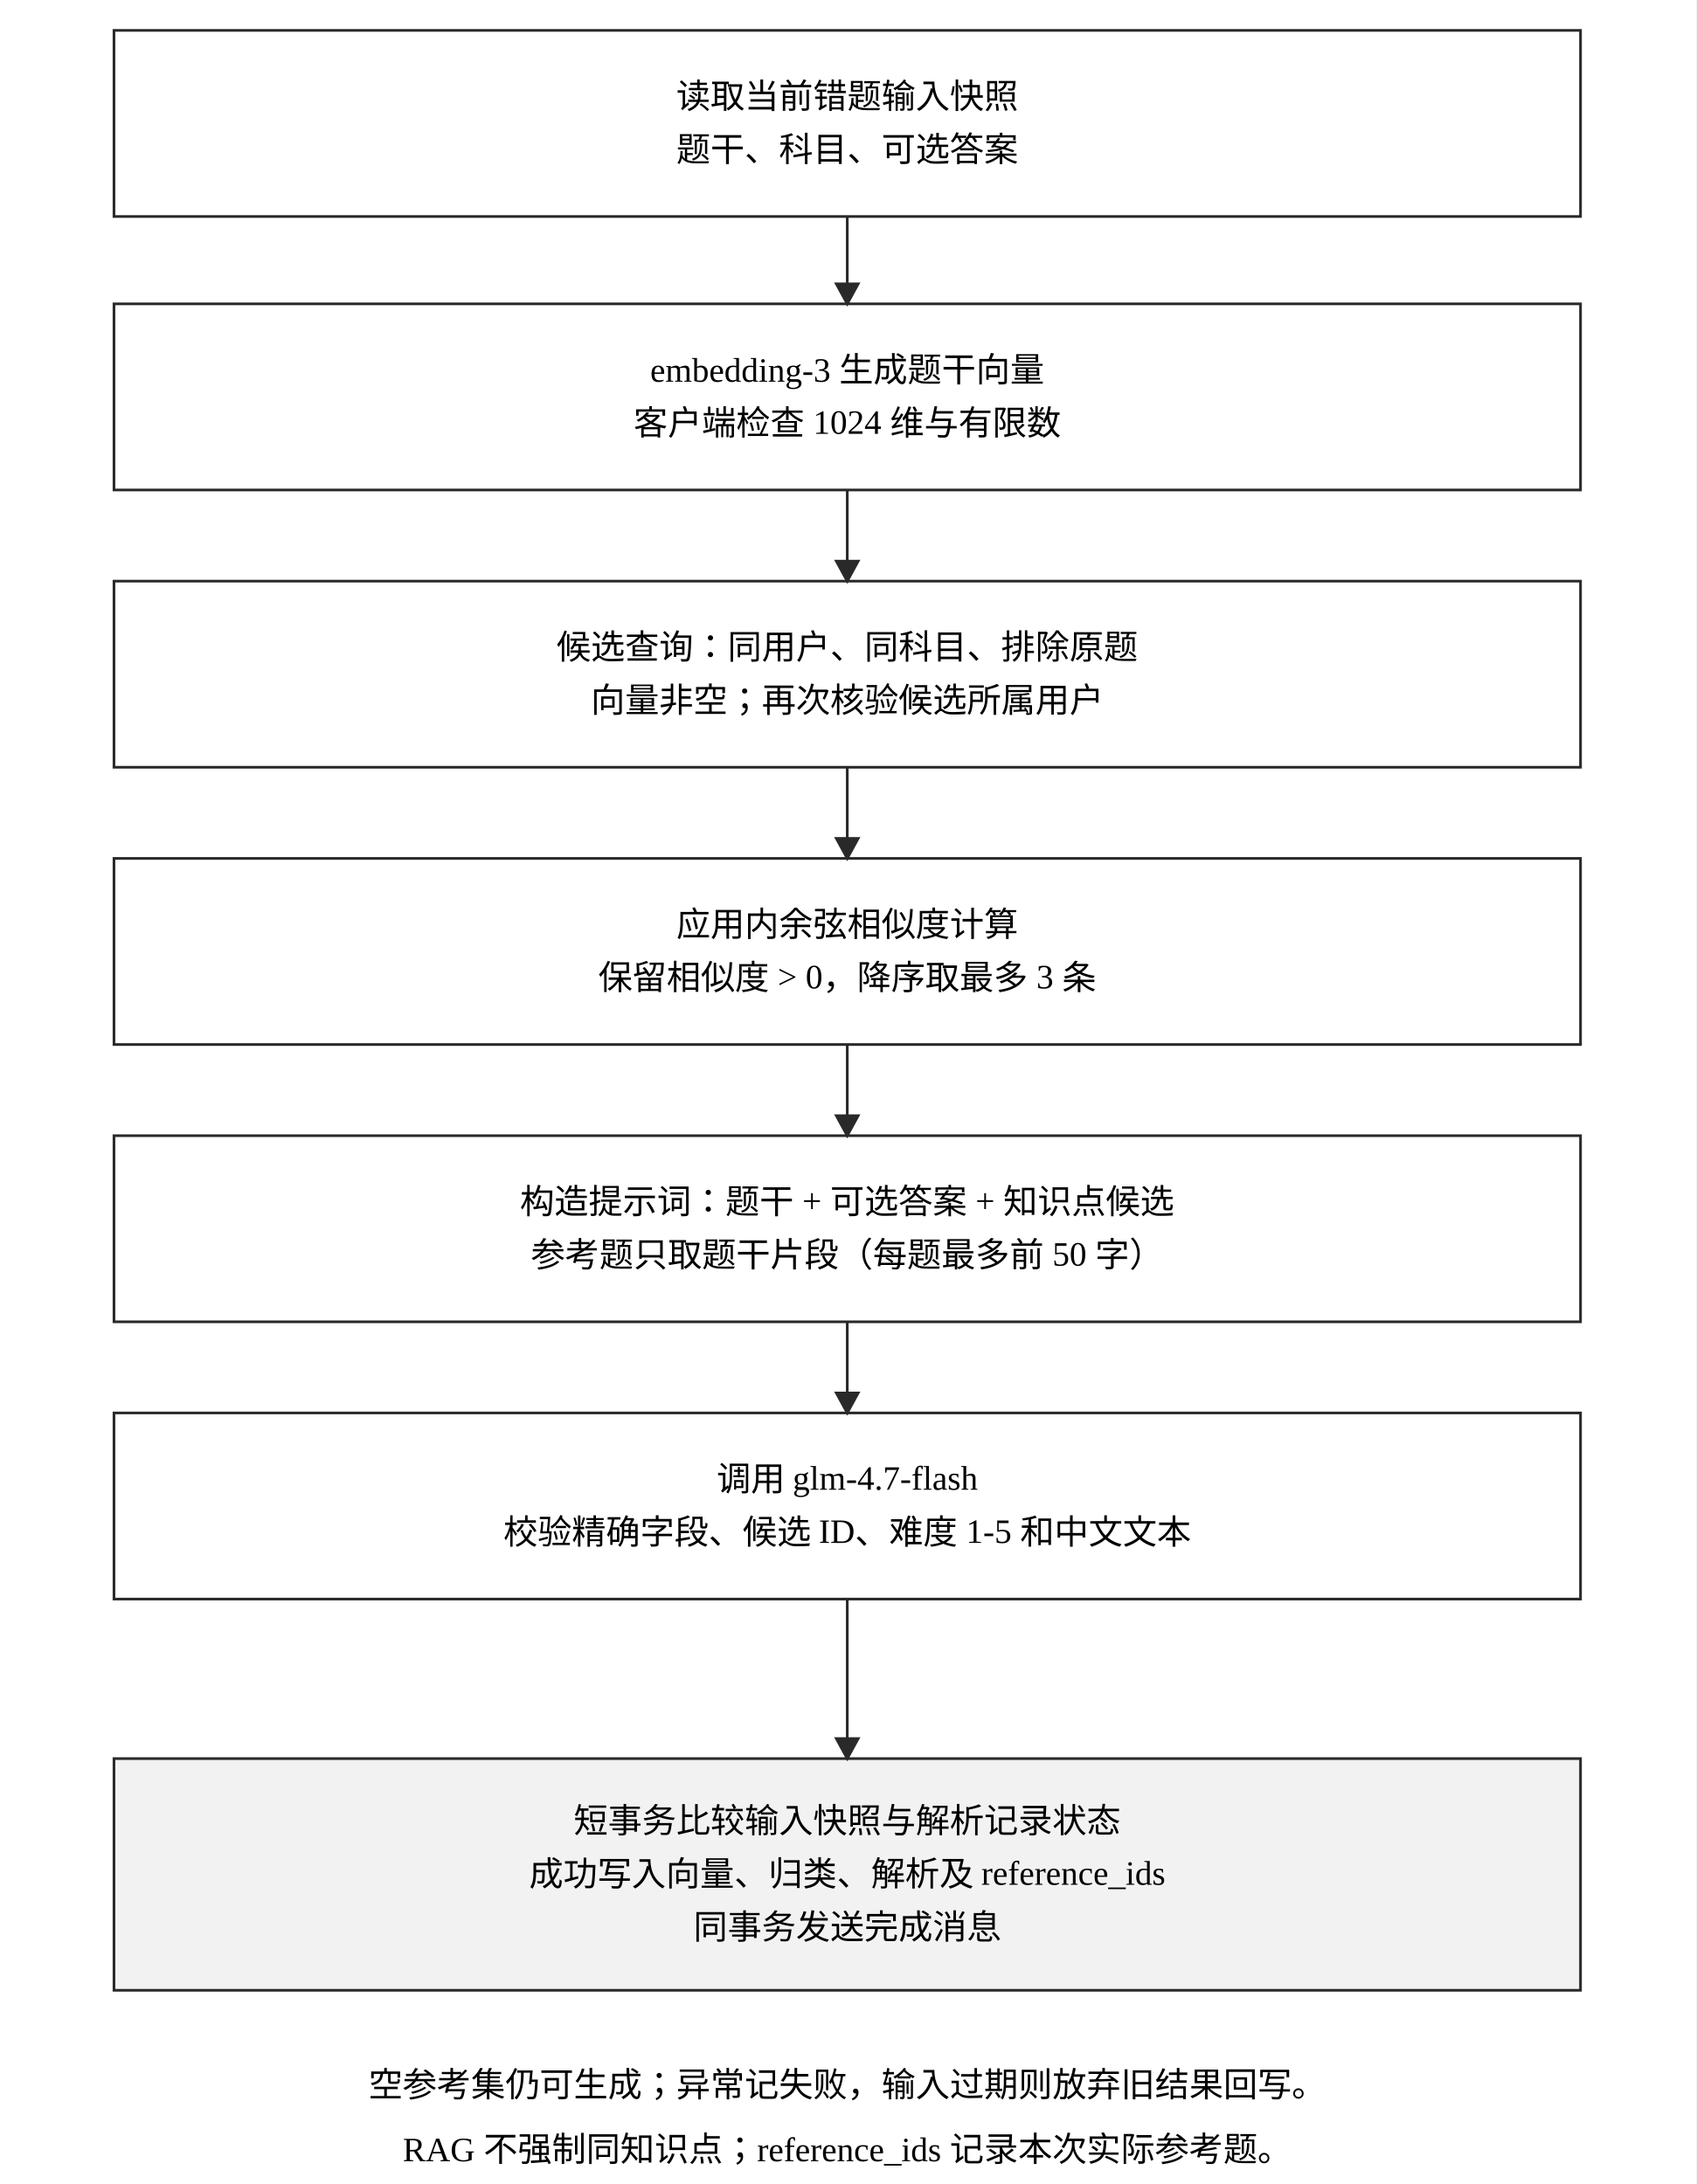
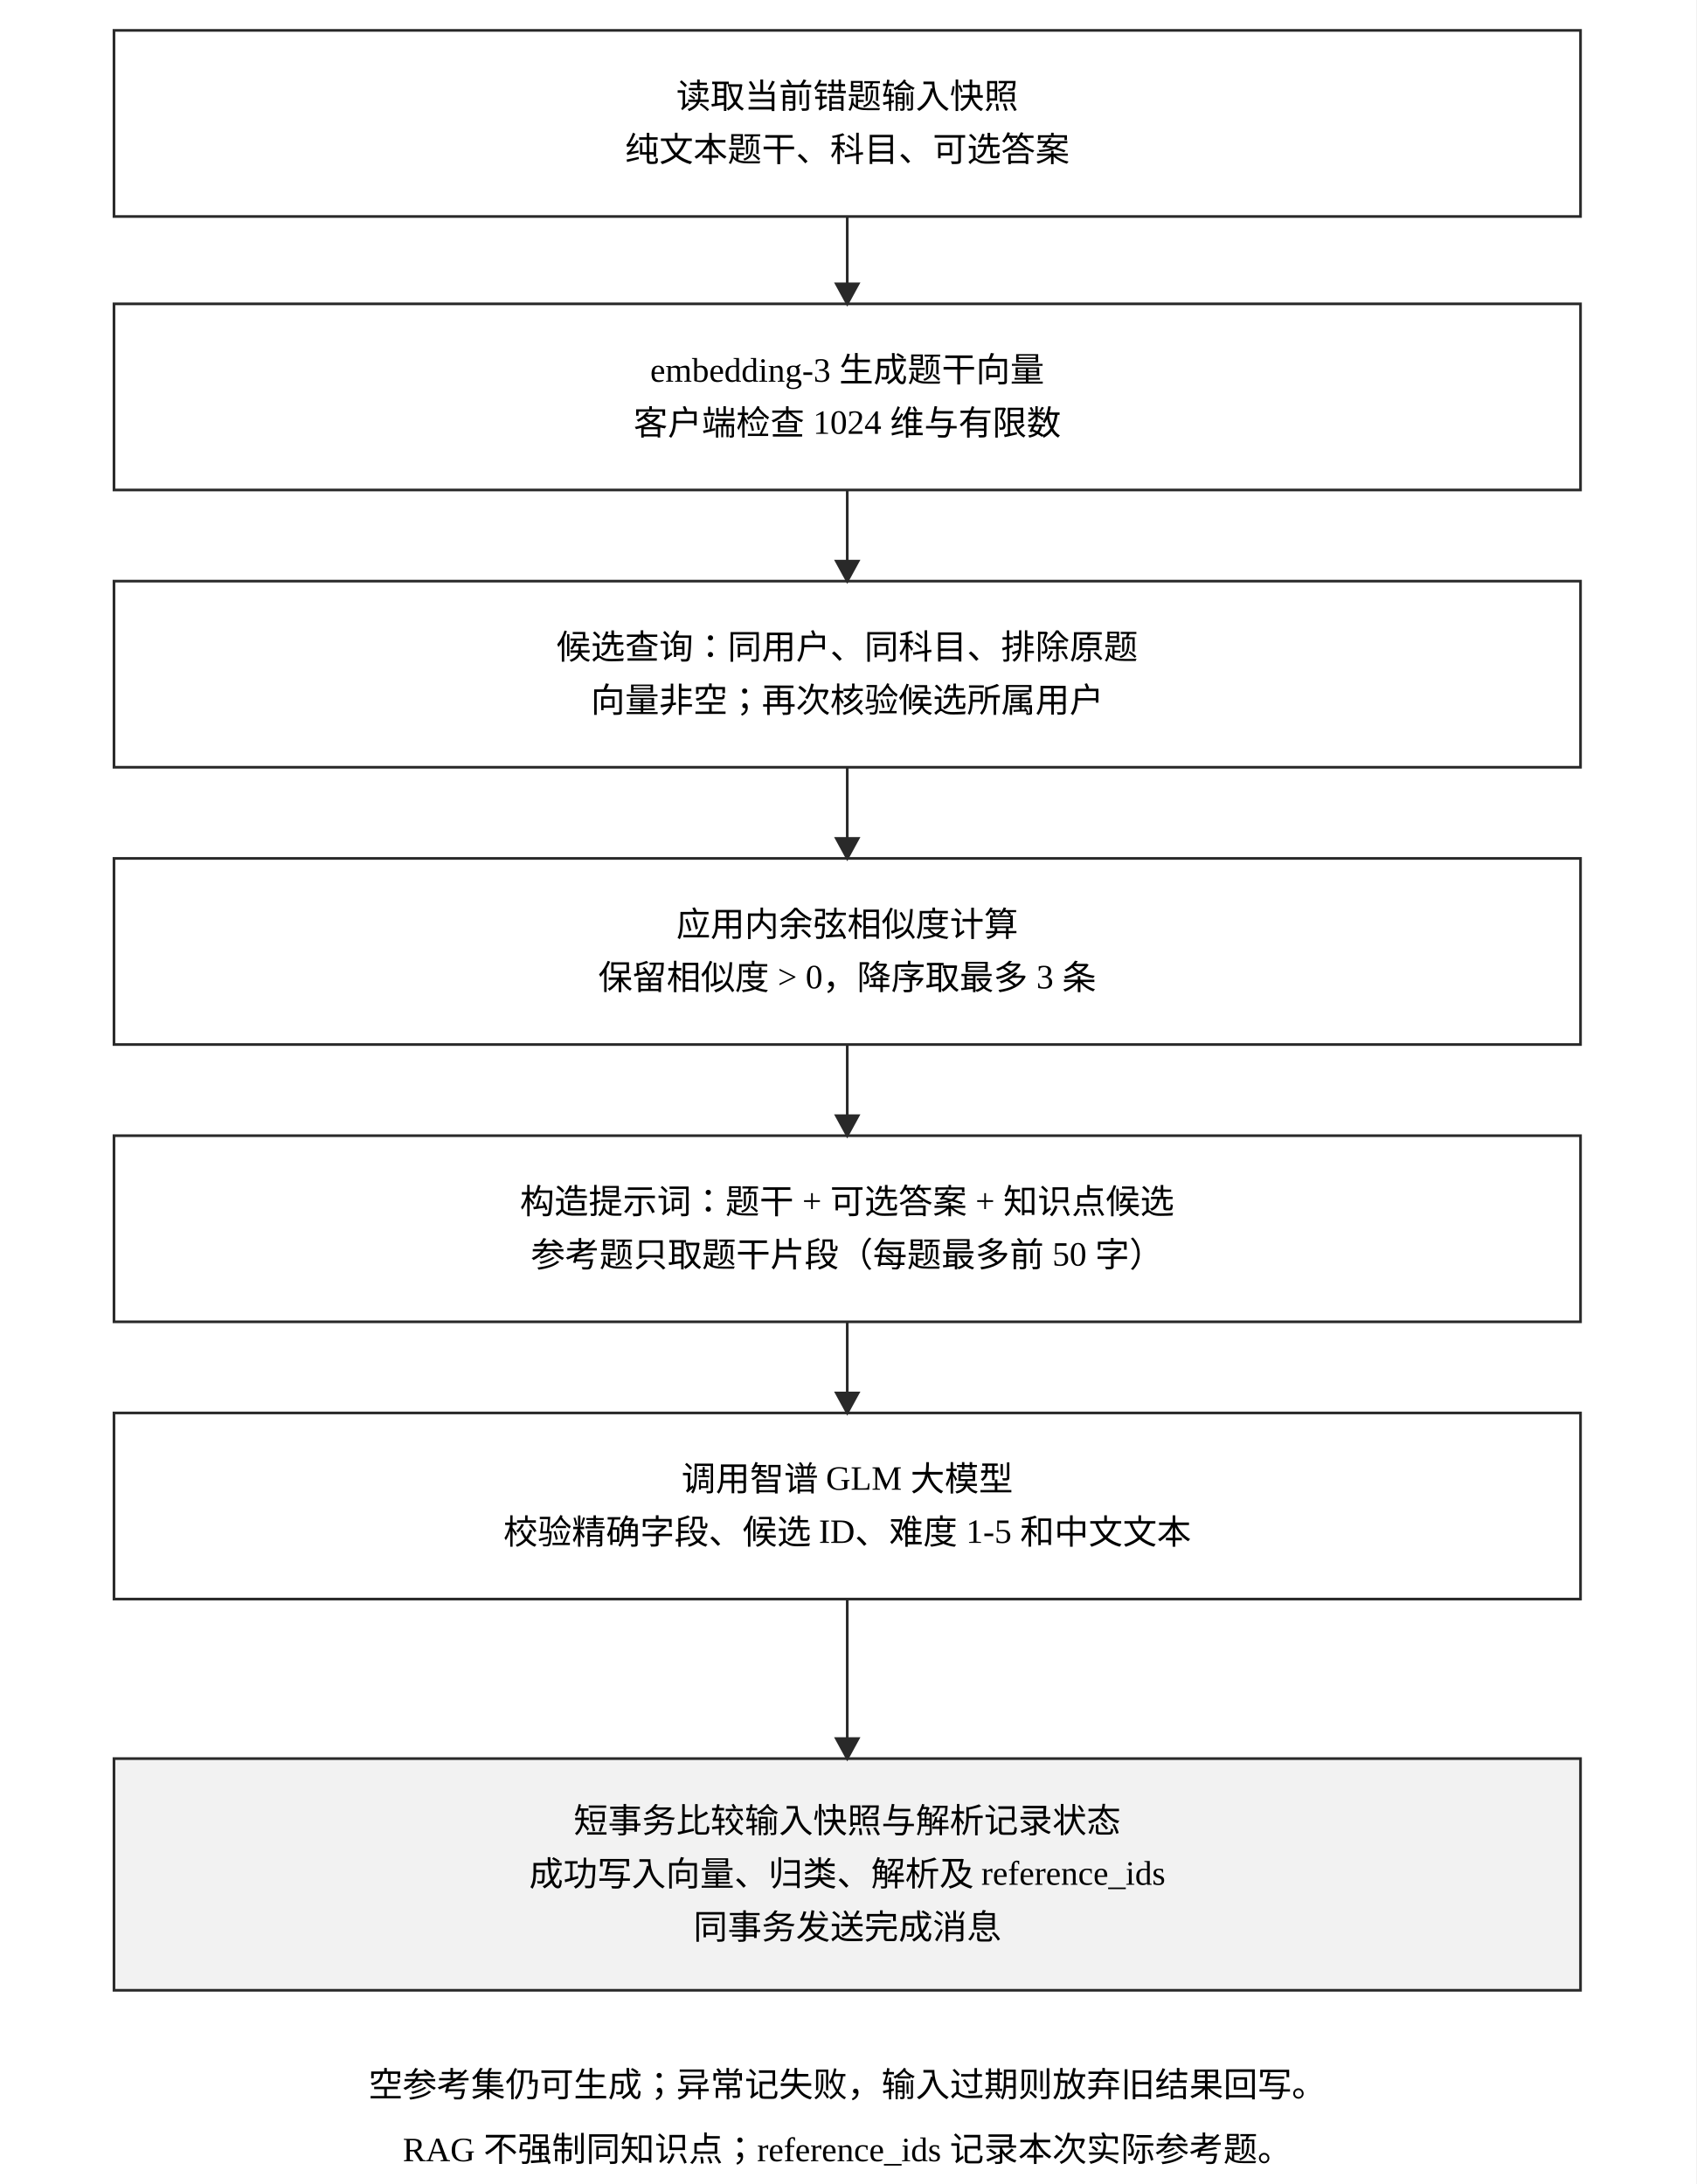
<svg xmlns="http://www.w3.org/2000/svg" width="157.5mm" height="202.847mm" viewBox="0 0 446.457 575">
  <rect width="100%" height="100%" fill="white" />
  <rect x="30" y="8" width="386" height="49" fill="#ffffff" stroke="#292929" stroke-width=".7" />
  <text x="223.0" y="28.5" font-family="Times New Roman, SimSun, serif" font-size="9" text-anchor="middle" fill="black">读取当前错题输入快照</text>
-   <text x="223.0" y="42.5" font-family="Times New Roman, SimSun, serif" font-size="9" text-anchor="middle" fill="black">题干、科目、可选答案</text>
+   <text x="223.0" y="42.5" font-family="Times New Roman, SimSun, serif" font-size="9" text-anchor="middle" fill="black">纯文本题干、科目、可选答案</text>
  <rect x="30" y="80" width="386" height="49" fill="#ffffff" stroke="#292929" stroke-width=".7" />
  <text x="223.0" y="100.5" font-family="Times New Roman, SimSun, serif" font-size="9" text-anchor="middle" fill="black">embedding-3 生成题干向量</text>
  <text x="223.0" y="114.5" font-family="Times New Roman, SimSun, serif" font-size="9" text-anchor="middle" fill="black">客户端检查 1024 维与有限数</text>
  <polyline points="223,57 223,80" fill="none" stroke="#292929" stroke-width=".7" />
  <polygon points="223,80 220.123,74.735 225.877,74.735" fill="#292929" stroke="#292929" stroke-width=".7" />
  <rect x="30" y="153" width="386" height="49" fill="#ffffff" stroke="#292929" stroke-width=".7" />
  <text x="223.0" y="173.5" font-family="Times New Roman, SimSun, serif" font-size="9" text-anchor="middle" fill="black">候选查询：同用户、同科目、排除原题</text>
  <text x="223.0" y="187.5" font-family="Times New Roman, SimSun, serif" font-size="9" text-anchor="middle" fill="black">向量非空；再次核验候选所属用户</text>
  <polyline points="223,129 223,153" fill="none" stroke="#292929" stroke-width=".7" />
  <polygon points="223,153 220.123,147.735 225.877,147.735" fill="#292929" stroke="#292929" stroke-width=".7" />
  <rect x="30" y="226" width="386" height="49" fill="#ffffff" stroke="#292929" stroke-width=".7" />
  <text x="223.0" y="246.5" font-family="Times New Roman, SimSun, serif" font-size="9" text-anchor="middle" fill="black">应用内余弦相似度计算</text>
  <text x="223.0" y="260.5" font-family="Times New Roman, SimSun, serif" font-size="9" text-anchor="middle" fill="black">保留相似度 &gt; 0，降序取最多 3 条</text>
  <polyline points="223,202 223,226" fill="none" stroke="#292929" stroke-width=".7" />
  <polygon points="223,226 220.123,220.735 225.877,220.735" fill="#292929" stroke="#292929" stroke-width=".7" />
  <rect x="30" y="299" width="386" height="49" fill="#ffffff" stroke="#292929" stroke-width=".7" />
  <text x="223.0" y="319.5" font-family="Times New Roman, SimSun, serif" font-size="9" text-anchor="middle" fill="black">构造提示词：题干 + 可选答案 + 知识点候选</text>
  <text x="223.0" y="333.5" font-family="Times New Roman, SimSun, serif" font-size="9" text-anchor="middle" fill="black">参考题只取题干片段（每题最多前 50 字）</text>
  <polyline points="223,275 223,299" fill="none" stroke="#292929" stroke-width=".7" />
  <polygon points="223,299 220.123,293.735 225.877,293.735" fill="#292929" stroke="#292929" stroke-width=".7" />
  <rect x="30" y="372" width="386" height="49" fill="#ffffff" stroke="#292929" stroke-width=".7" />
-   <text x="223.0" y="392.5" font-family="Times New Roman, SimSun, serif" font-size="9" text-anchor="middle" fill="black">调用 glm-4.7-flash</text>
+   <text x="223.0" y="392.5" font-family="Times New Roman, SimSun, serif" font-size="9" text-anchor="middle" fill="black">调用智谱 GLM 大模型</text>
  <text x="223.0" y="406.5" font-family="Times New Roman, SimSun, serif" font-size="9" text-anchor="middle" fill="black">校验精确字段、候选 ID、难度 1-5 和中文文本</text>
  <polyline points="223,348 223,372" fill="none" stroke="#292929" stroke-width=".7" />
  <polygon points="223,372 220.123,366.735 225.877,366.735" fill="#292929" stroke="#292929" stroke-width=".7" />
  <rect x="30" y="463" width="386" height="61" fill="#f2f2f2" stroke="#292929" stroke-width=".7" />
  <text x="223.0" y="482.5" font-family="Times New Roman, SimSun, serif" font-size="9" text-anchor="middle" fill="black">短事务比较输入快照与解析记录状态</text>
  <text x="223.0" y="496.5" font-family="Times New Roman, SimSun, serif" font-size="9" text-anchor="middle" fill="black">成功写入向量、归类、解析及 reference_ids</text>
  <text x="223.0" y="510.5" font-family="Times New Roman, SimSun, serif" font-size="9" text-anchor="middle" fill="black">同事务发送完成消息</text>
  <polyline points="223,421 223,463" fill="none" stroke="#292929" stroke-width=".7" />
  <polygon points="223,463 220.123,457.735 225.877,457.735" fill="#292929" stroke="#292929" stroke-width=".7" />
  <text x="223" y="552" font-family="Times New Roman, SimSun, serif" font-size="9" text-anchor="middle" fill="black">空参考集仍可生成；异常记失败，输入过期则放弃旧结果回写。</text>
  <text x="223" y="569" font-family="Times New Roman, SimSun, serif" font-size="9" text-anchor="middle" fill="black">RAG 不强制同知识点；reference_ids 记录本次实际参考题。</text>
</svg>
